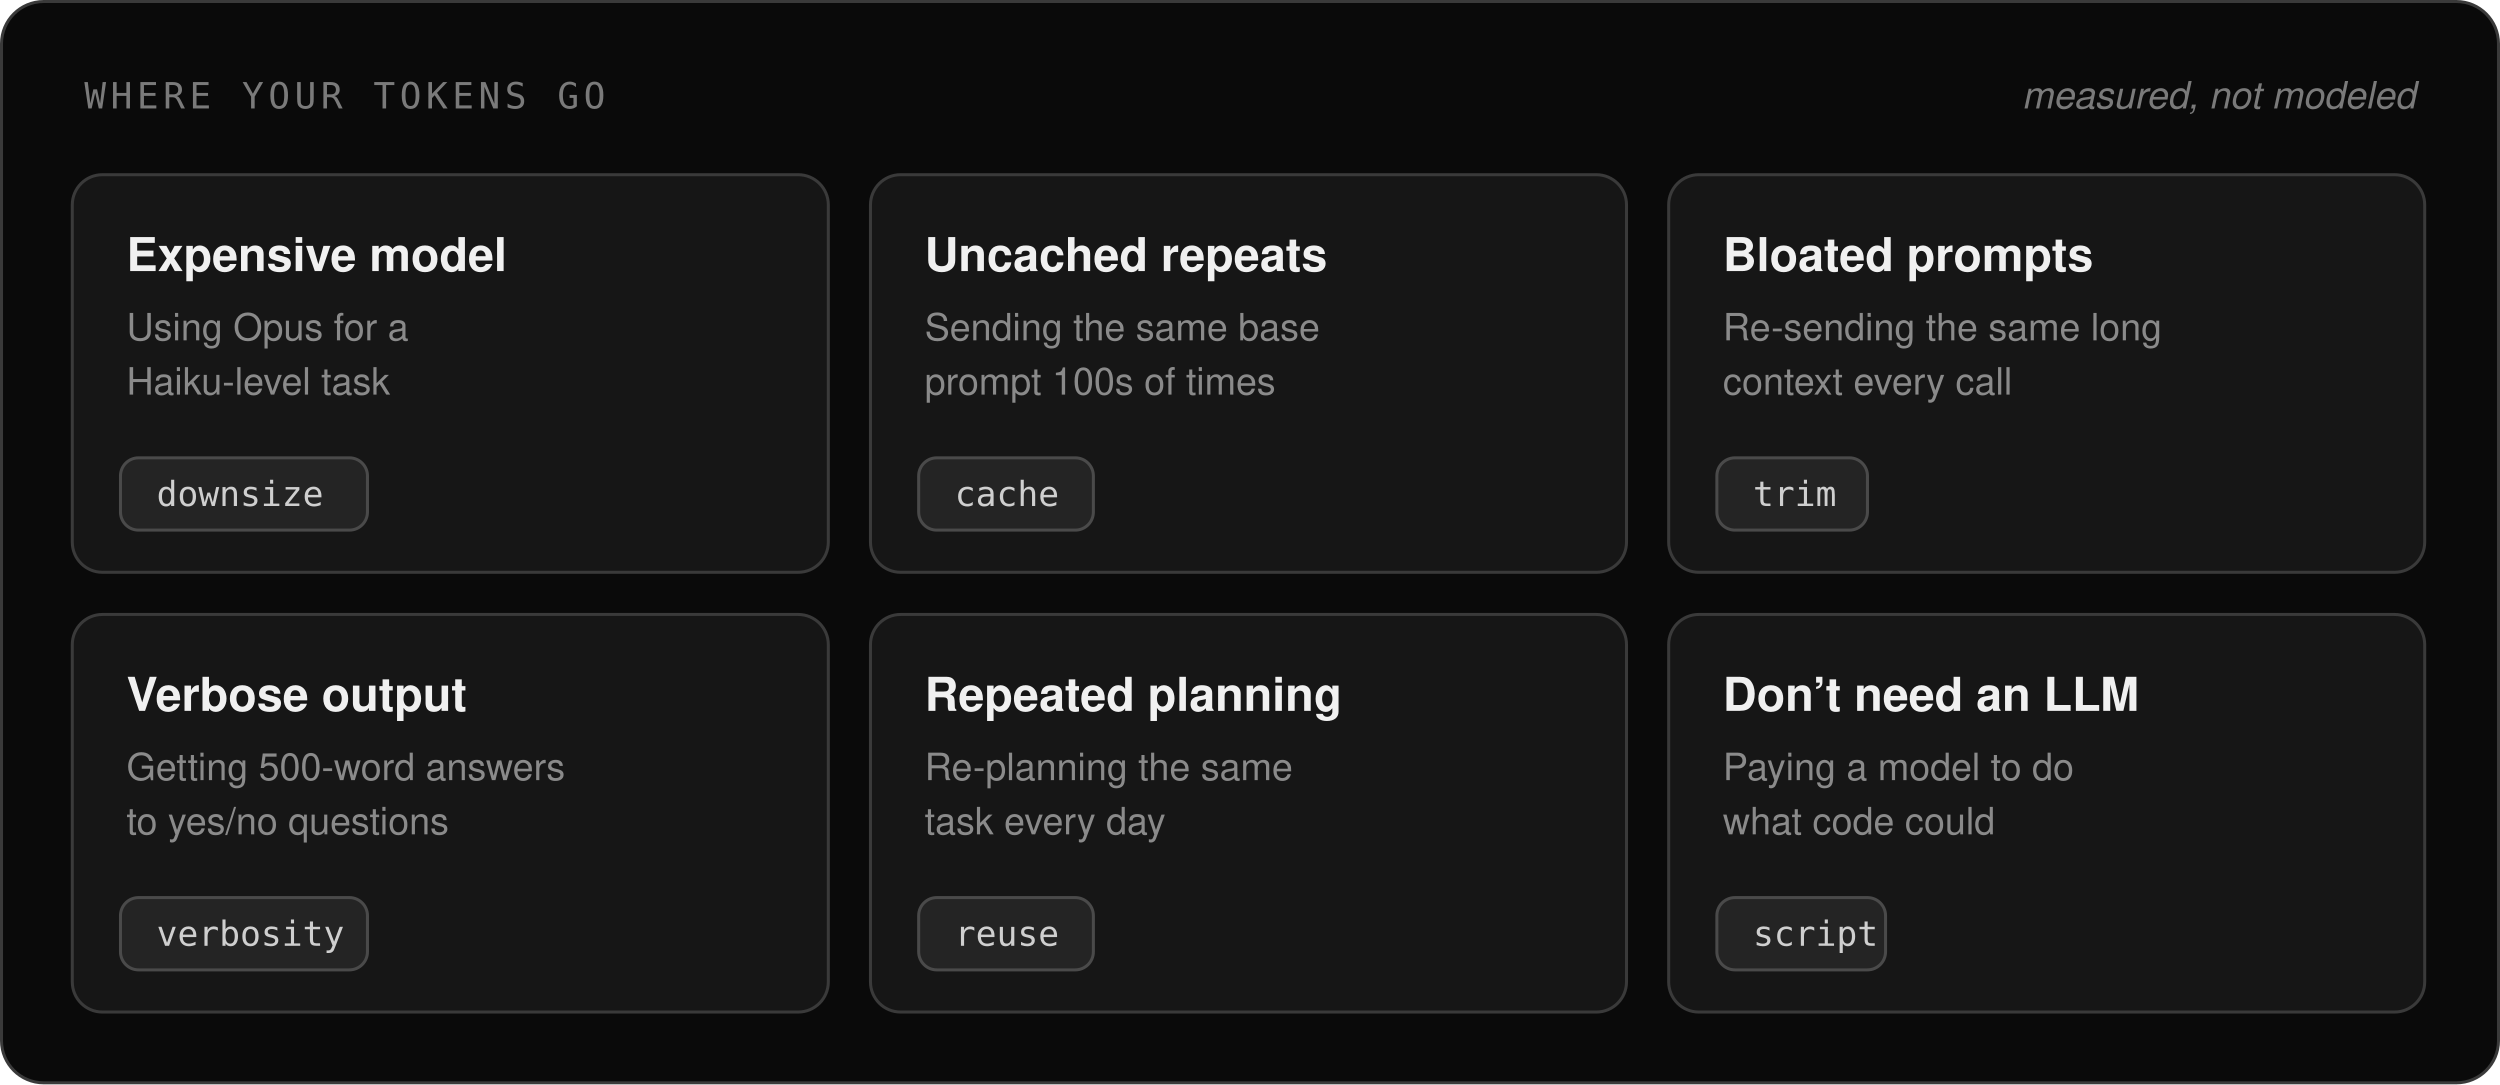
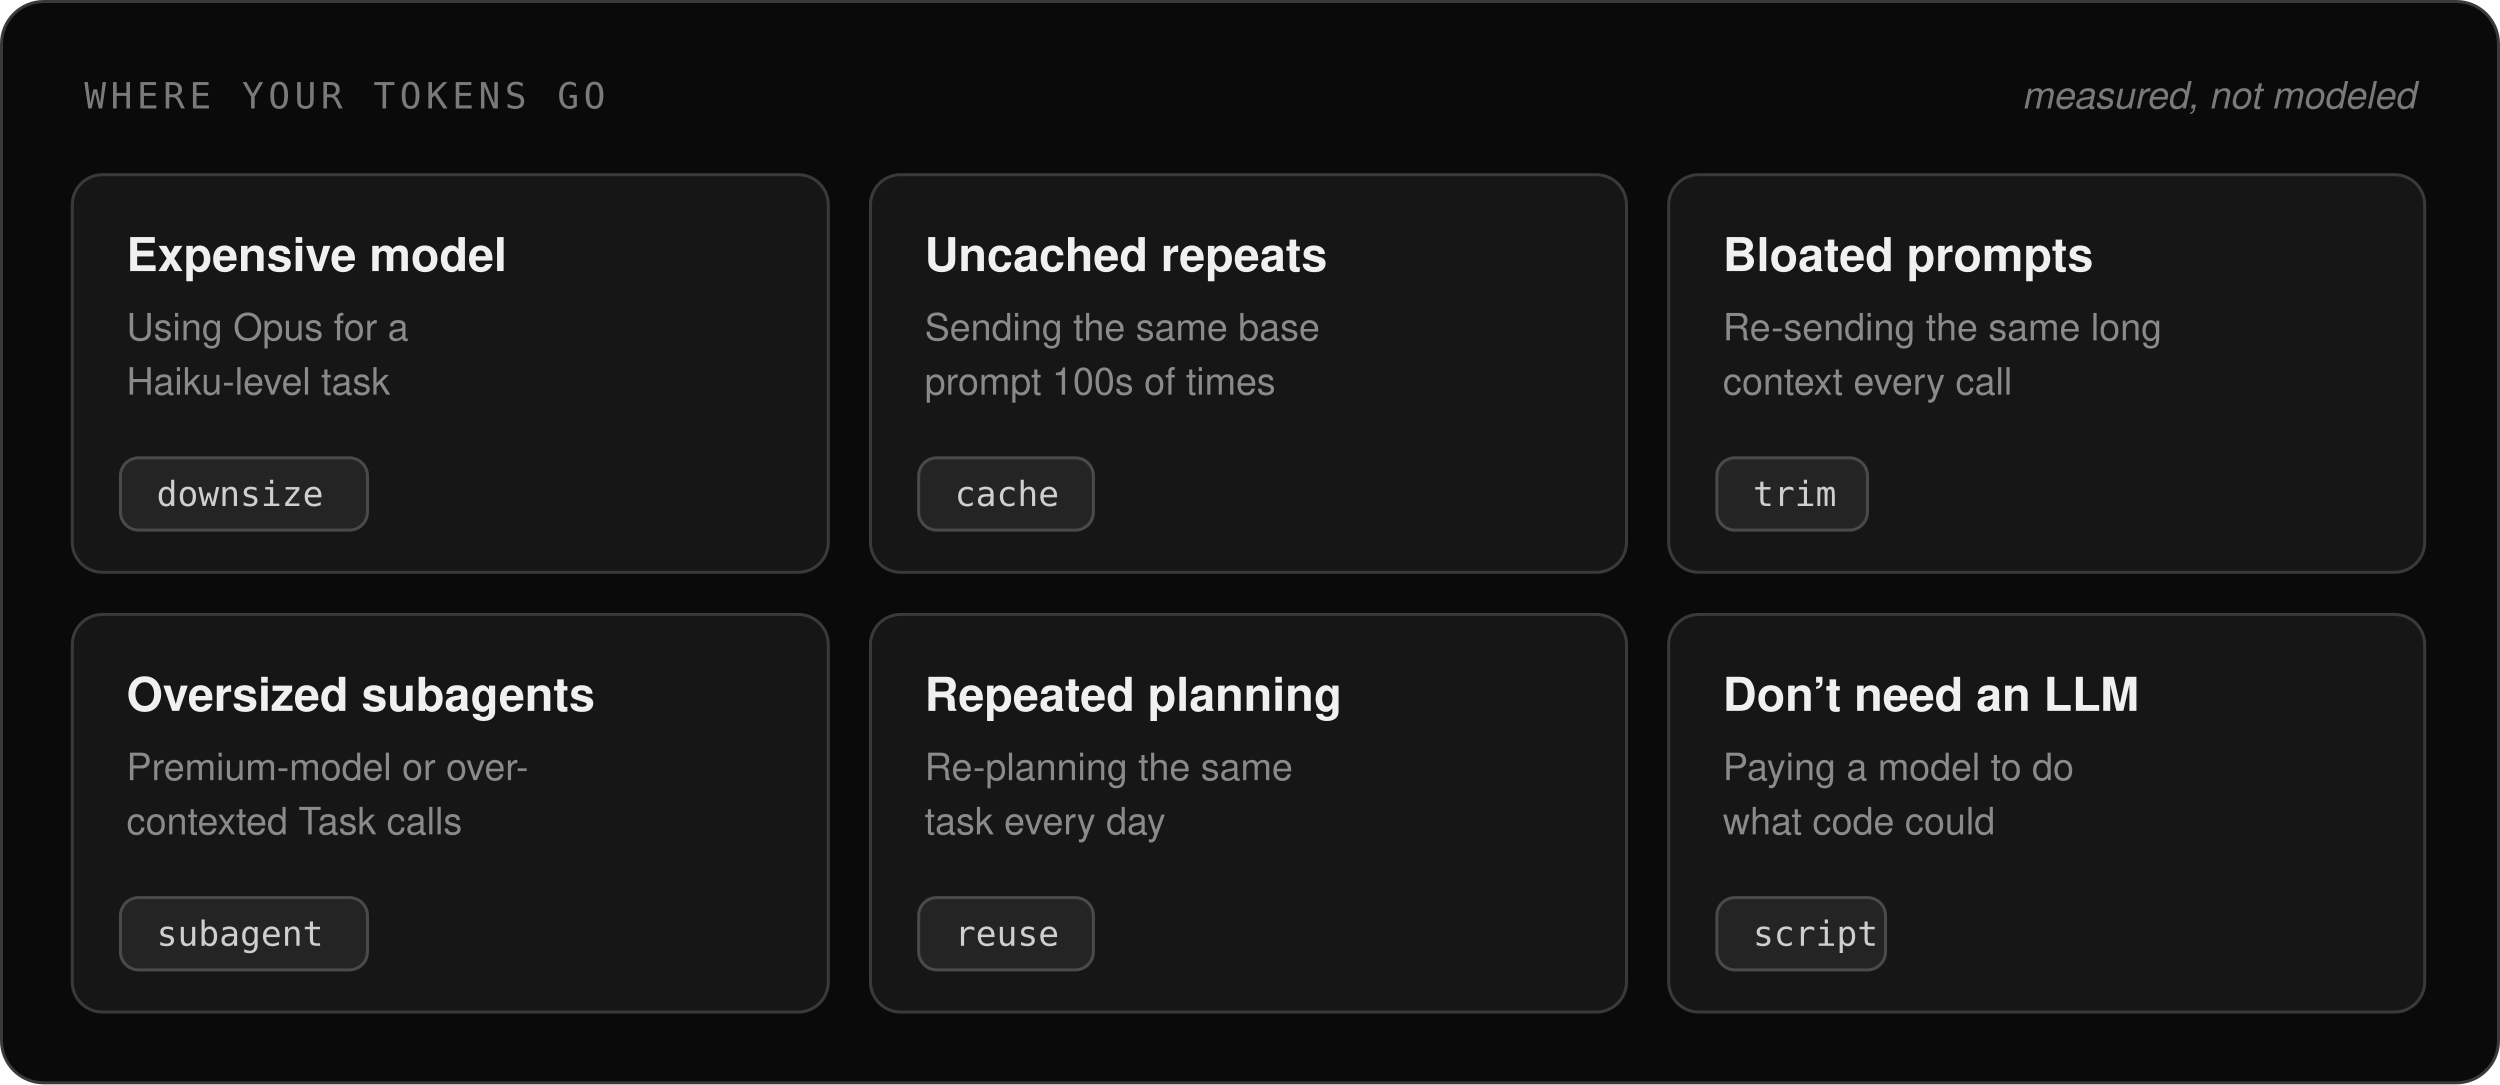
- <svg xmlns="http://www.w3.org/2000/svg" viewBox="0 0 830 360" width="830" height="360" role="img" aria-label="Where your tokens go: Expensive model (using Opus for a Haiku-level task) → downsize; Uncached repeats (sending the same base prompt 100s of times) → cache; Bloated prompts (re-sending the same long context every call) → trim; Verbose output (getting 500-word answers to yes/no questions) → verbosity; Repeated planning (re-planning the same task every day) → reuse; Don't need an LLM (paying a model to do what code could) → script.">
+ <svg xmlns="http://www.w3.org/2000/svg" viewBox="0 0 830 360" width="830" height="360" role="img" aria-label="Where your tokens go: Expensive model (using Opus for a Haiku-level task) → downsize; Uncached repeats (sending the same base prompt 100s of times) → cache; Bloated prompts (re-sending the same long context every call) → trim; Oversized subagents (a Task call running premium-model or over-contexted) → subagent; Repeated planning (re-planning the same task every day) → reuse; Don't need an LLM (paying a model to do what code could) → script.">
  <defs>
    <style>
      .t { font-family: -apple-system, BlinkMacSystemFont, 'Segoe UI', Helvetica, Arial, sans-serif; }
      .m { font-family: ui-monospace, 'SFMono-Regular', Menlo, Consolas, monospace; }
    </style>
  </defs>
  <rect x="0.5" y="0.5" width="829" height="359" rx="14" fill="#0a0a0a" stroke="#3a3a3a" />
  <text x="28" y="36" class="m" font-size="12" letter-spacing="1.5" fill="#7a7a7a">WHERE YOUR TOKENS GO</text>
  <text x="802" y="36" class="t" font-size="12.5" font-style="italic" fill="#7a7a7a" text-anchor="end">measured, not modeled</text>
  <g>
    <rect x="24" y="58" width="251" height="132" rx="10" fill="#161616" stroke="#3a3a3a" />
    <text x="42" y="90" class="t" font-size="15.5" font-weight="650" fill="#f0f0f0">Expensive model</text>
    <text x="42" y="113" class="t" font-size="12.5" fill="#8a8a8a">Using Opus for a</text>
    <text x="42" y="131" class="t" font-size="12.5" fill="#8a8a8a">Haiku-level task</text>
    <rect x="40" y="152" width="82" height="24" rx="6" fill="#242424" stroke="#4a4a4a" />
    <text x="52" y="168" class="m" font-size="11.5" fill="#cfcfcf">downsize</text>
  </g>
  <g>
    <rect x="289" y="58" width="251" height="132" rx="10" fill="#161616" stroke="#3a3a3a" />
    <text x="307" y="90" class="t" font-size="15.5" font-weight="650" fill="#f0f0f0">Uncached repeats</text>
    <text x="307" y="113" class="t" font-size="12.5" fill="#8a8a8a">Sending the same base</text>
    <text x="307" y="131" class="t" font-size="12.5" fill="#8a8a8a">prompt 100s of times</text>
    <rect x="305" y="152" width="58" height="24" rx="6" fill="#242424" stroke="#4a4a4a" />
    <text x="317" y="168" class="m" font-size="11.5" fill="#cfcfcf">cache</text>
  </g>
  <g>
    <rect x="554" y="58" width="251" height="132" rx="10" fill="#161616" stroke="#3a3a3a" />
    <text x="572" y="90" class="t" font-size="15.5" font-weight="650" fill="#f0f0f0">Bloated prompts</text>
    <text x="572" y="113" class="t" font-size="12.5" fill="#8a8a8a">Re-sending the same long</text>
    <text x="572" y="131" class="t" font-size="12.5" fill="#8a8a8a">context every call</text>
    <rect x="570" y="152" width="50" height="24" rx="6" fill="#242424" stroke="#4a4a4a" />
    <text x="582" y="168" class="m" font-size="11.5" fill="#cfcfcf">trim</text>
  </g>
  <g>
    <rect x="24" y="204" width="251" height="132" rx="10" fill="#161616" stroke="#3a3a3a" />
-     <text x="42" y="236" class="t" font-size="15.5" font-weight="650" fill="#f0f0f0">Verbose output</text>
-     <text x="42" y="259" class="t" font-size="12.5" fill="#8a8a8a">Getting 500-word answers</text>
-     <text x="42" y="277" class="t" font-size="12.5" fill="#8a8a8a">to yes/no questions</text>
+     <text x="42" y="236" class="t" font-size="15.5" font-weight="650" fill="#f0f0f0">Oversized subagents</text>
+     <text x="42" y="259" class="t" font-size="12.5" fill="#8a8a8a">Premium-model or over-</text>
+     <text x="42" y="277" class="t" font-size="12.5" fill="#8a8a8a">contexted Task calls</text>
    <rect x="40" y="298" width="82" height="24" rx="6" fill="#242424" stroke="#4a4a4a" />
-     <text x="52" y="314" class="m" font-size="11.5" fill="#cfcfcf">verbosity</text>
+     <text x="52" y="314" class="m" font-size="11.5" fill="#cfcfcf">subagent</text>
  </g>
  <g>
    <rect x="289" y="204" width="251" height="132" rx="10" fill="#161616" stroke="#3a3a3a" />
    <text x="307" y="236" class="t" font-size="15.5" font-weight="650" fill="#f0f0f0">Repeated planning</text>
    <text x="307" y="259" class="t" font-size="12.5" fill="#8a8a8a">Re-planning the same</text>
    <text x="307" y="277" class="t" font-size="12.5" fill="#8a8a8a">task every day</text>
    <rect x="305" y="298" width="58" height="24" rx="6" fill="#242424" stroke="#4a4a4a" />
    <text x="317" y="314" class="m" font-size="11.5" fill="#cfcfcf">reuse</text>
  </g>
  <g>
    <rect x="554" y="204" width="251" height="132" rx="10" fill="#161616" stroke="#3a3a3a" />
    <text x="572" y="236" class="t" font-size="15.5" font-weight="650" fill="#f0f0f0">Don’t need an LLM</text>
    <text x="572" y="259" class="t" font-size="12.5" fill="#8a8a8a">Paying a model to do</text>
    <text x="572" y="277" class="t" font-size="12.5" fill="#8a8a8a">what code could</text>
    <rect x="570" y="298" width="56" height="24" rx="6" fill="#242424" stroke="#4a4a4a" />
    <text x="582" y="314" class="m" font-size="11.5" fill="#cfcfcf">script</text>
  </g>
</svg>
